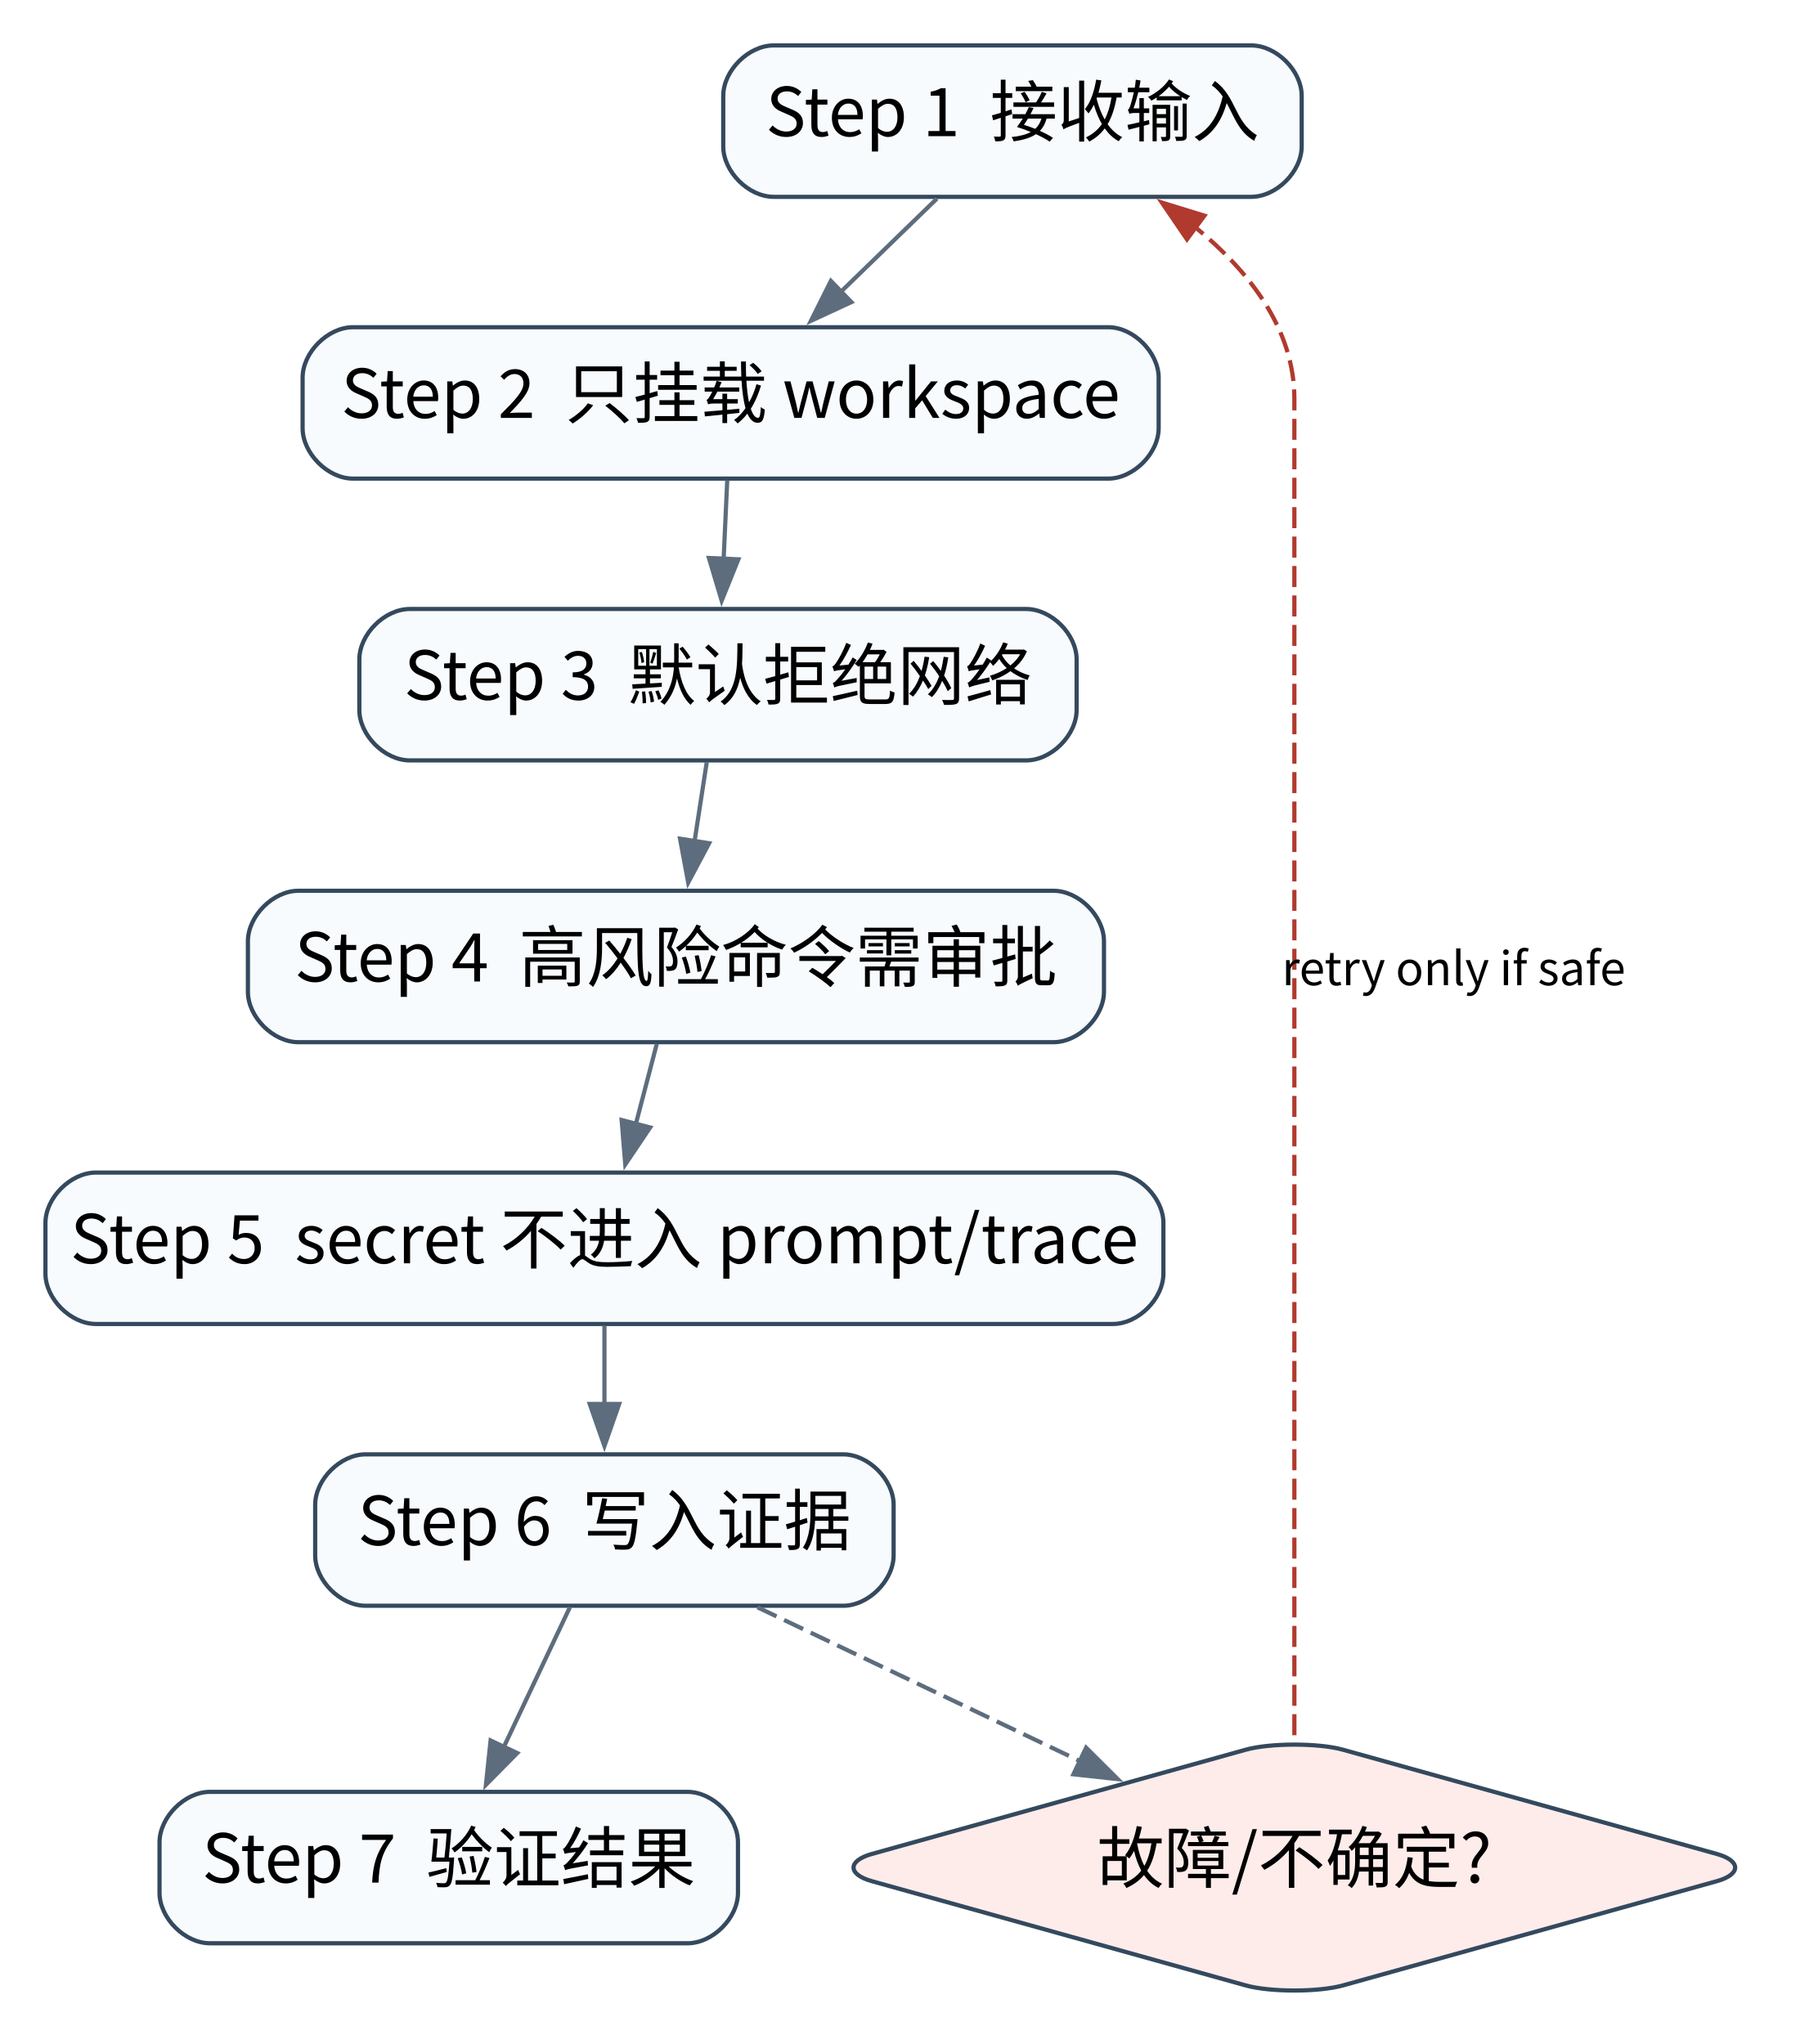
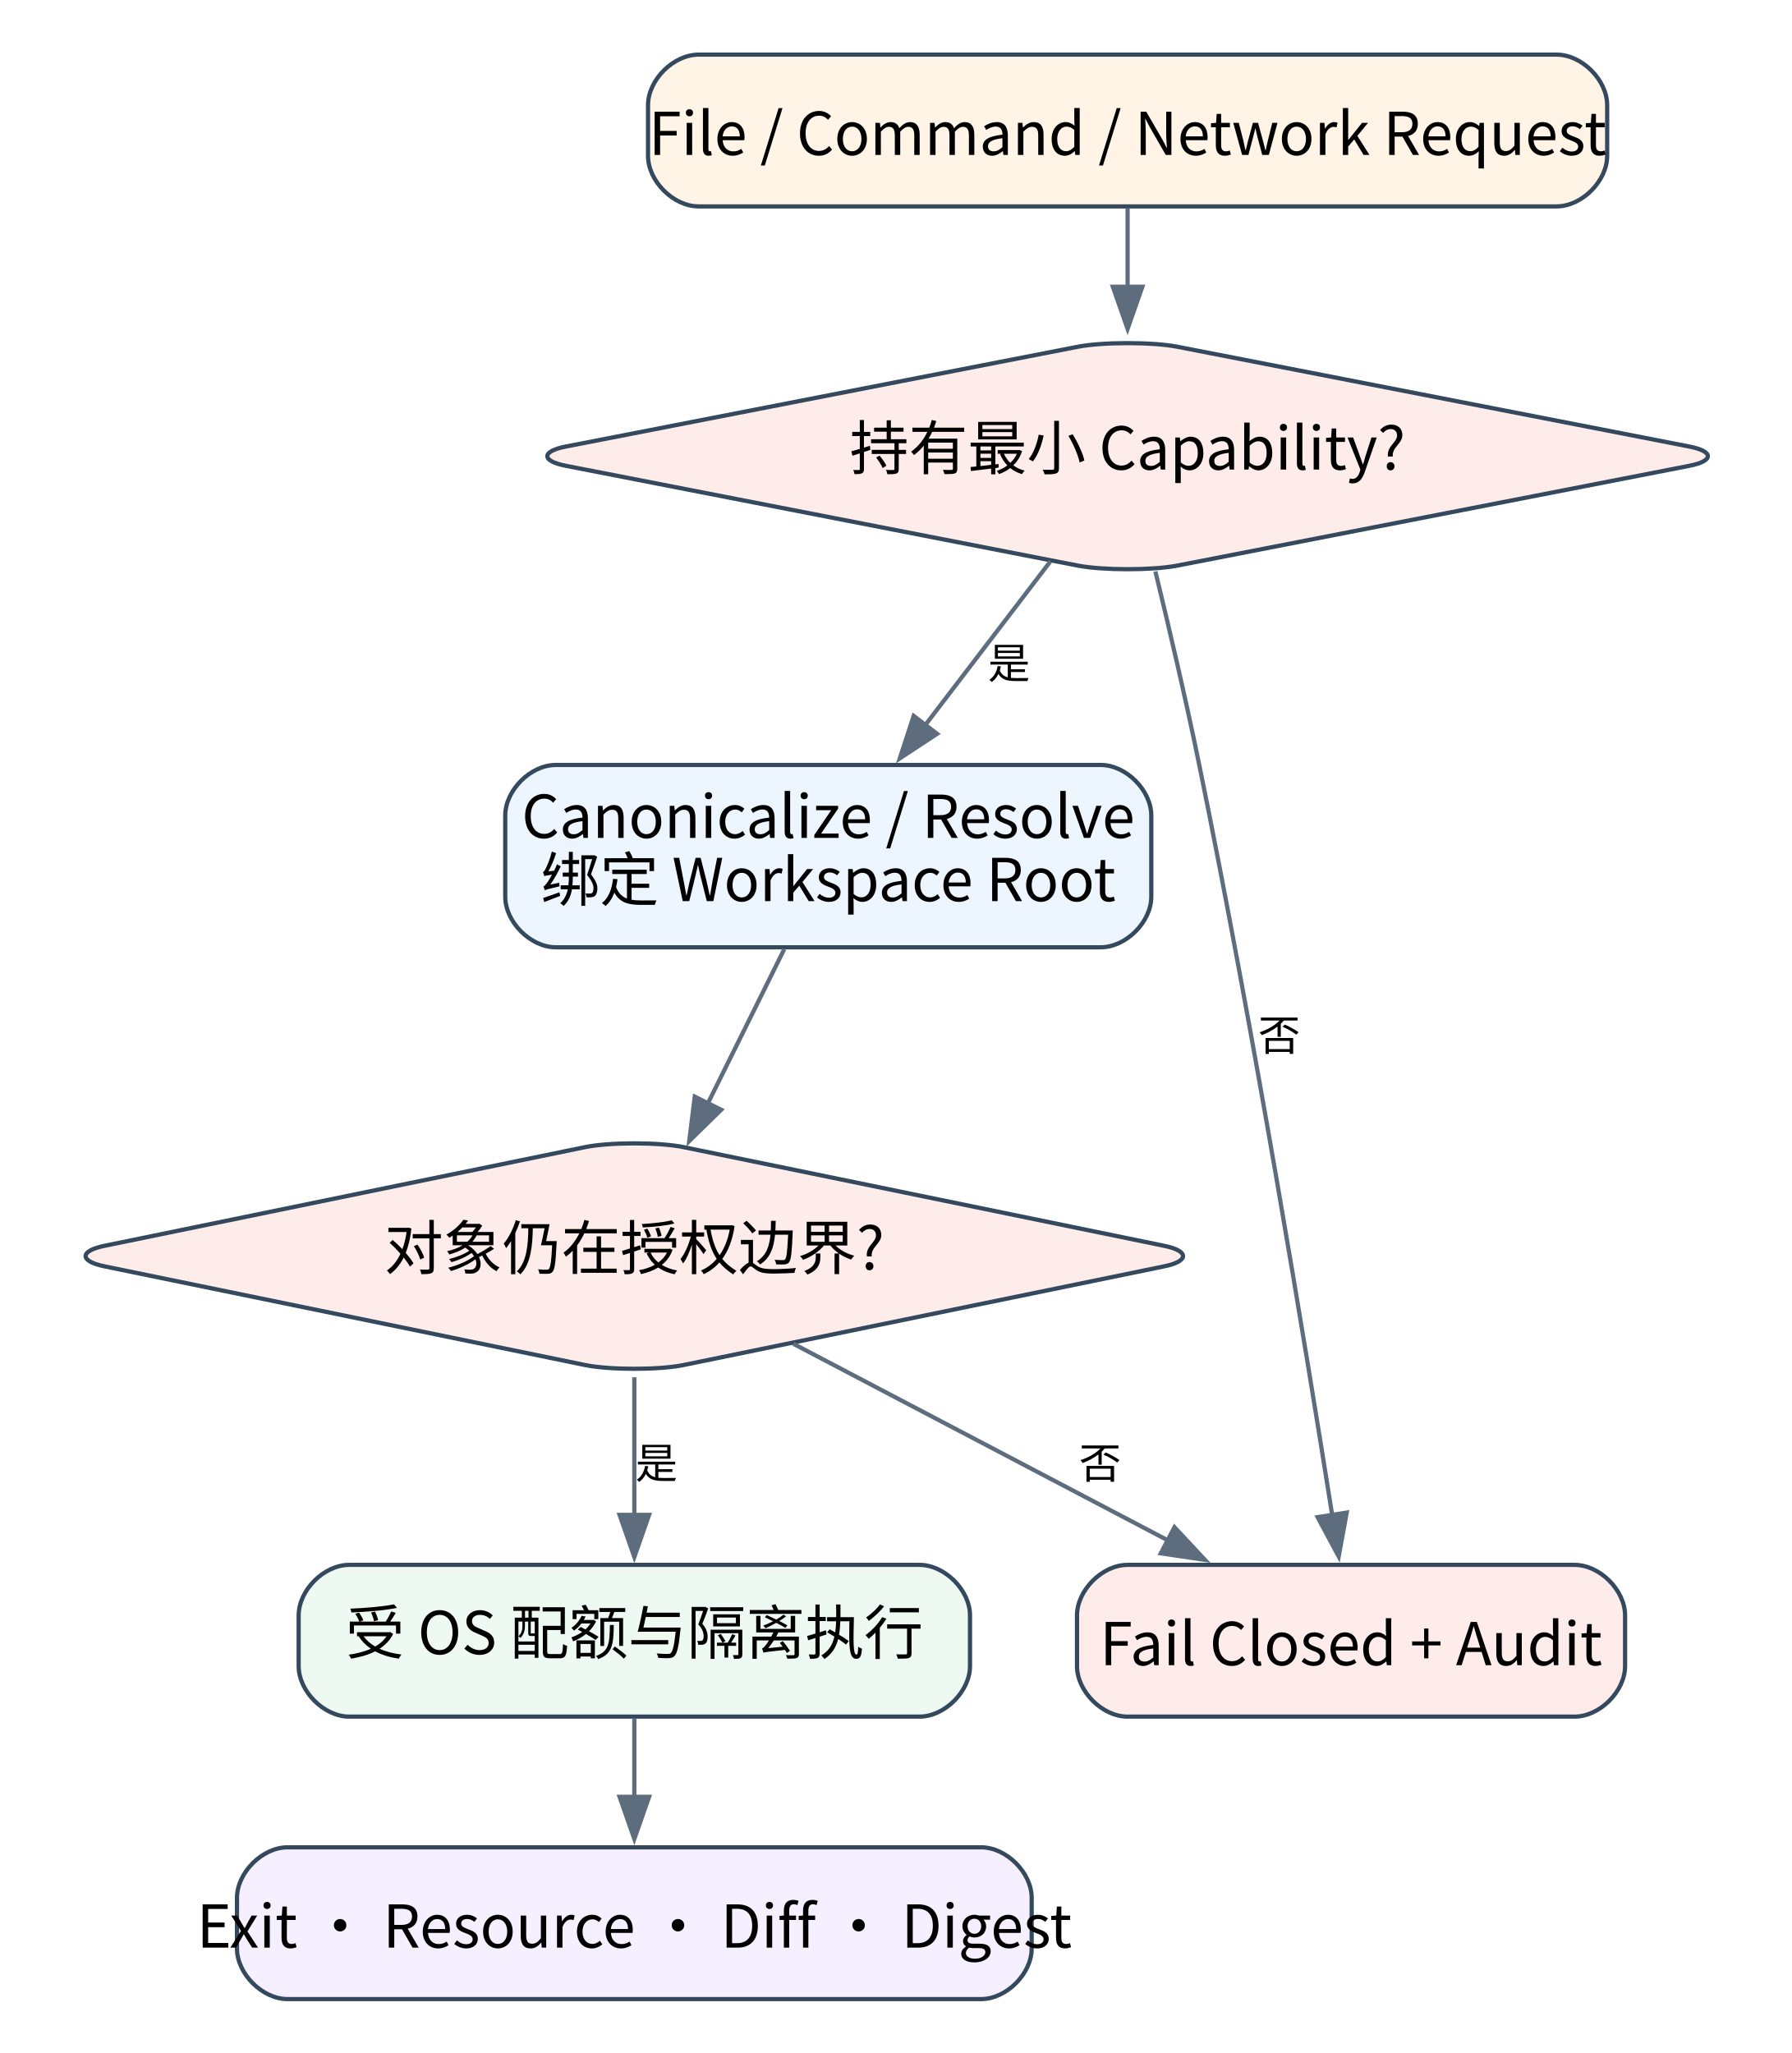
- <svg xmlns="http://www.w3.org/2000/svg" width="430pt" height="486pt" viewBox="0.00 0.00 430.00 486.00">
-   <g id="graph0" class="graph" transform="scale(1 1) rotate(0) translate(10.8 475.3)">
+ <svg xmlns="http://www.w3.org/2000/svg" width="425pt" height="487pt" viewBox="0.00 0.00 425.00 487.00">
+   <g id="graph0" class="graph" transform="scale(1 1) rotate(0) translate(12.96 474.21)">
    <g id="node1" class="node">
-       <path fill="#f8fbfd" stroke="#34495e" d="M286.62,-464.5C286.62,-464.5 173.12,-464.5 173.12,-464.5 167.12,-464.5 161.12,-458.5 161.12,-452.5 161.12,-452.5 161.12,-440.5 161.12,-440.5 161.12,-434.5 167.12,-428.5 173.12,-428.5 173.12,-428.5 286.62,-428.5 286.62,-428.5 292.62,-428.5 298.62,-434.5 298.62,-440.5 298.62,-440.5 298.62,-452.5 298.62,-452.5 298.62,-458.5 292.62,-464.5 286.62,-464.5" />
-       <text xml:space="preserve" text-anchor="middle" x="229.88" y="-442.93" font-family="Noto Sans CJK SC" font-size="16.00">Step 1  接收输入</text>
+       <path fill="#fff4e6" stroke="#34495e" d="M356.25,-461.25C356.25,-461.25 152.75,-461.25 152.75,-461.25 146.75,-461.25 140.75,-455.25 140.75,-449.25 140.75,-449.25 140.75,-437.25 140.75,-437.25 140.75,-431.25 146.75,-425.25 152.75,-425.25 152.75,-425.25 356.25,-425.25 356.25,-425.25 362.25,-425.25 368.25,-431.25 368.25,-437.25 368.25,-437.25 368.25,-449.25 368.25,-449.25 368.25,-455.25 362.25,-461.25 356.25,-461.25" />
+       <text xml:space="preserve" text-anchor="middle" x="254.5" y="-437.45" font-family="Noto Sans CJK SC" font-size="14.00">File / Command / Network Request</text>
    </g>
    <g id="node2" class="node">
-       <path fill="#f8fbfd" stroke="#34495e" d="M252.62,-397.5C252.62,-397.5 73.13,-397.5 73.13,-397.5 67.12,-397.5 61.13,-391.5 61.13,-385.5 61.13,-385.5 61.13,-373.5 61.13,-373.5 61.13,-367.5 67.13,-361.5 73.13,-361.5 73.13,-361.5 252.62,-361.5 252.62,-361.5 258.62,-361.5 264.62,-367.5 264.62,-373.5 264.62,-373.5 264.62,-385.5 264.62,-385.5 264.62,-391.5 258.62,-397.5 252.62,-397.5" />
-       <text xml:space="preserve" text-anchor="middle" x="162.88" y="-375.93" font-family="Noto Sans CJK SC" font-size="16.00">Step 2  只挂载 workspace</text>
+       <path fill="#fdecea" stroke="#34495e" d="M242.72,-391.96C242.72,-391.96 121.28,-368.29 121.28,-368.29 115.39,-367.15 115.39,-364.85 121.28,-363.71 121.28,-363.71 242.72,-340.04 242.72,-340.04 248.61,-338.9 260.39,-338.9 266.28,-340.04 266.28,-340.04 387.72,-363.71 387.72,-363.71 393.61,-364.85 393.61,-367.15 387.72,-368.29 387.72,-368.29 266.28,-391.96 266.28,-391.96 260.39,-393.1 248.61,-393.1 242.72,-391.96" />
+       <text xml:space="preserve" text-anchor="middle" x="254.5" y="-362.82" font-family="Noto Sans CJK SC" font-size="14.00">持有最小 Capability?</text>
    </g>
    <g id="edge1" class="edge">
-       <path fill="none" stroke="#5d6d7e" d="M211.92,-428.08C204.86,-421.23 196.62,-413.24 188.93,-405.77" />
-       <polygon fill="#5d6d7e" stroke="#5d6d7e" points="191.58,-403.47 181.97,-399.02 186.71,-408.5 191.58,-403.47" />
+       <path fill="none" stroke="#5d6d7e" d="M254.5,-424.8C254.5,-419.07 254.5,-412.45 254.5,-405.79" />
+       <polygon fill="#5d6d7e" stroke="#5d6d7e" points="258,-406.19 254.5,-396.19 251,-406.19 258,-406.19" />
    </g>
    <g id="node3" class="node">
-       <path fill="#f8fbfd" stroke="#34495e" d="M233.12,-330.5C233.12,-330.5 86.63,-330.5 86.63,-330.5 80.62,-330.5 74.62,-324.5 74.62,-318.5 74.62,-318.5 74.62,-306.5 74.62,-306.5 74.62,-300.5 80.62,-294.5 86.62,-294.5 86.62,-294.5 233.12,-294.5 233.12,-294.5 239.12,-294.5 245.12,-300.5 245.12,-306.5 245.12,-306.5 245.12,-318.5 245.12,-318.5 245.12,-324.5 239.12,-330.5 233.12,-330.5" />
-       <text xml:space="preserve" text-anchor="middle" x="159.88" y="-308.93" font-family="Noto Sans CJK SC" font-size="16.00">Step 3  默认拒绝网络</text>
+       <path fill="#edf5ff" stroke="#34495e" d="M248.12,-292.75C248.12,-292.75 118.87,-292.75 118.87,-292.75 112.88,-292.75 106.88,-286.75 106.88,-280.75 106.88,-280.75 106.88,-261.5 106.88,-261.5 106.88,-255.5 112.88,-249.5 118.88,-249.5 118.88,-249.5 248.12,-249.5 248.12,-249.5 254.12,-249.5 260.12,-255.5 260.12,-261.5 260.12,-261.5 260.12,-280.75 260.12,-280.75 260.12,-286.75 254.12,-292.75 248.12,-292.75" />
+       <text xml:space="preserve" text-anchor="middle" x="183.5" y="-275.45" font-family="Noto Sans CJK SC" font-size="14.00">Canonicalize / Resolve</text>
+       <text xml:space="preserve" text-anchor="middle" x="183.5" y="-260.45" font-family="Noto Sans CJK SC" font-size="14.00">绑定 Workspace Root</text>
    </g>
    <g id="edge2" class="edge">
-       <path fill="none" stroke="#5d6d7e" d="M162.07,-361.08C161.8,-355.25 161.49,-348.59 161.2,-342.14" />
-       <polygon fill="#5d6d7e" stroke="#5d6d7e" points="164.71,-342.31 160.75,-332.48 157.72,-342.63 164.71,-342.31" />
+       <path fill="none" stroke="#5d6d7e" d="M236.22,-341.08C227.09,-329.15 215.96,-314.59 206.29,-301.93" />
+       <polygon fill="#5d6d7e" stroke="#5d6d7e" points="209.32,-300.14 200.47,-294.32 203.76,-304.39 209.32,-300.14" />
+       <text xml:space="preserve" text-anchor="middle" x="226.38" y="-313.25" font-family="Noto Sans CJK SC" font-size="10.00">是</text>
+     </g>
+     <g id="node7" class="node">
+       <path fill="#fdecea" stroke="#34495e" d="M360.5,-103C360.5,-103 254.5,-103 254.5,-103 248.5,-103 242.5,-97 242.5,-91 242.5,-91 242.5,-79 242.5,-79 242.5,-73 248.5,-67 254.5,-67 254.5,-67 360.5,-67 360.5,-67 366.5,-67 372.5,-73 372.5,-79 372.5,-79 372.5,-91 372.5,-91 372.5,-97 366.5,-103 360.5,-103" />
+       <text xml:space="preserve" text-anchor="middle" x="307.5" y="-79.2" font-family="Noto Sans CJK SC" font-size="14.00">Fail Closed + Audit</text>
+     </g>
+     <g id="edge3" class="edge">
+       <path fill="none" stroke="#5d6d7e" d="M261.09,-338.66C264.41,-325 268.38,-308.03 271.5,-292.75 284.43,-229.51 296.71,-154.78 303.04,-114.75" />
+       <polygon fill="#5d6d7e" stroke="#5d6d7e" points="306.48,-115.41 304.57,-104.99 299.57,-114.32 306.48,-115.41" />
+       <text xml:space="preserve" text-anchor="middle" x="290.46" y="-225" font-family="Noto Sans CJK SC" font-size="10.00">否</text>
    </g>
    <g id="node4" class="node">
-       <path fill="#f8fbfd" stroke="#34495e" d="M239.62,-263.5C239.62,-263.5 60.13,-263.5 60.13,-263.5 54.13,-263.5 48.13,-257.5 48.13,-251.5 48.13,-251.5 48.13,-239.5 48.13,-239.5 48.13,-233.5 54.13,-227.5 60.13,-227.5 60.13,-227.5 239.62,-227.5 239.62,-227.5 245.62,-227.5 251.62,-233.5 251.62,-239.5 251.62,-239.5 251.62,-251.5 251.62,-251.5 251.62,-257.5 245.62,-263.5 239.62,-263.5" />
-       <text xml:space="preserve" text-anchor="middle" x="149.88" y="-241.93" font-family="Noto Sans CJK SC" font-size="16.00">Step 4  高风险命令需审批</text>
+       <path fill="#fdecea" stroke="#34495e" d="M125.75,-202.08C125.75,-202.08 11.75,-178.67 11.75,-178.67 5.88,-177.46 5.88,-175.04 11.75,-173.83 11.75,-173.83 125.75,-150.42 125.75,-150.42 131.62,-149.21 143.38,-149.21 149.25,-150.42 149.25,-150.42 263.25,-173.83 263.25,-173.83 269.12,-175.04 269.12,-177.46 263.25,-178.67 263.25,-178.67 149.25,-202.08 149.25,-202.08 143.38,-203.29 131.62,-203.29 125.75,-202.08" />
+       <text xml:space="preserve" text-anchor="middle" x="137.5" y="-173.07" font-family="Noto Sans CJK SC" font-size="14.00">对象仍在授权边界?</text>
    </g>
-     <g id="edge3" class="edge">
-       <path fill="none" stroke="#5d6d7e" d="M157.2,-294.08C156.3,-288.25 155.27,-281.59 154.28,-275.14" />
-       <polygon fill="#5d6d7e" stroke="#5d6d7e" points="157.77,-274.81 152.79,-265.46 150.85,-275.88 157.77,-274.81" />
+     <g id="edge4" class="edge">
+       <path fill="none" stroke="#5d6d7e" d="M173.06,-249.05C167.68,-238.18 160.97,-224.63 154.83,-212.25" />
+       <polygon fill="#5d6d7e" stroke="#5d6d7e" points="158.1,-210.96 150.53,-203.55 151.83,-214.07 158.1,-210.96" />
    </g>
    <g id="node5" class="node">
-       <path fill="#f8fbfd" stroke="#34495e" d="M253.75,-196.5C253.75,-196.5 12,-196.5 12,-196.5 6,-196.5 0,-190.5 0,-184.5 0,-184.5 0,-172.5 0,-172.5 0,-166.5 6,-160.5 12,-160.5 12,-160.5 253.75,-160.5 253.75,-160.5 259.75,-160.5 265.75,-166.5 265.75,-172.5 265.75,-172.5 265.75,-184.5 265.75,-184.5 265.75,-190.5 259.75,-196.5 253.75,-196.5" />
-       <text xml:space="preserve" text-anchor="middle" x="132.88" y="-174.93" font-family="Noto Sans CJK SC" font-size="16.00">Step 5  secret 不进入 prompt/trace</text>
+       <path fill="#eef9f1" stroke="#34495e" d="M205.12,-103C205.12,-103 69.88,-103 69.88,-103 63.88,-103 57.88,-97 57.88,-91 57.88,-91 57.88,-79 57.88,-79 57.88,-73 63.88,-67 69.88,-67 69.88,-67 205.12,-67 205.12,-67 211.12,-67 217.12,-73 217.12,-79 217.12,-79 217.12,-91 217.12,-91 217.12,-97 211.12,-103 205.12,-103" />
+       <text xml:space="preserve" text-anchor="middle" x="137.5" y="-81.83" font-family="Noto Sans CJK SC" font-size="14.00">受 OS 配额与隔离执行</text>
    </g>
-     <g id="edge4" class="edge">
-       <path fill="none" stroke="#5d6d7e" d="M145.32,-227.08C143.76,-221.11 141.97,-214.26 140.24,-207.65" />
-       <polygon fill="#5d6d7e" stroke="#5d6d7e" points="143.74,-207.22 137.83,-198.43 136.97,-208.99 143.74,-207.22" />
+     <g id="edge5" class="edge">
+       <path fill="none" stroke="#5d6d7e" d="M137.5,-147.5C137.5,-137.02 137.5,-125.07 137.5,-114.52" />
+       <polygon fill="#5d6d7e" stroke="#5d6d7e" points="141,-114.86 137.5,-104.86 134,-114.86 141,-114.86" />
+       <text xml:space="preserve" text-anchor="middle" x="142.75" y="-123.5" font-family="Noto Sans CJK SC" font-size="10.00">是</text>
+     </g>
+     <g id="edge6" class="edge">
+       <path fill="none" stroke="#5d6d7e" d="M175.23,-155.44C201.51,-141.64 236.63,-123.21 264.08,-108.8" />
+       <polygon fill="#5d6d7e" stroke="#5d6d7e" points="265.62,-111.94 272.85,-104.19 262.37,-105.74 265.62,-111.94" />
+       <text xml:space="preserve" text-anchor="middle" x="247.98" y="-123.5" font-family="Noto Sans CJK SC" font-size="10.00">否</text>
    </g>
    <g id="node6" class="node">
-       <path fill="#f8fbfd" stroke="#34495e" d="M189.62,-129.5C189.62,-129.5 76.12,-129.5 76.12,-129.5 70.13,-129.5 64.12,-123.5 64.12,-117.5 64.12,-117.5 64.12,-105.5 64.12,-105.5 64.12,-99.5 70.12,-93.5 76.12,-93.5 76.12,-93.5 189.62,-93.5 189.62,-93.5 195.62,-93.5 201.62,-99.5 201.62,-105.5 201.62,-105.5 201.62,-117.5 201.62,-117.5 201.62,-123.5 195.62,-129.5 189.62,-129.5" />
-       <text xml:space="preserve" text-anchor="middle" x="132.88" y="-107.92" font-family="Noto Sans CJK SC" font-size="16.00">Step 6  写入证据</text>
-     </g>
-     <g id="edge5" class="edge">
-       <path fill="none" stroke="#5d6d7e" d="M132.88,-160.08C132.88,-154.25 132.88,-147.59 132.88,-141.14" />
-       <polygon fill="#5d6d7e" stroke="#5d6d7e" points="136.38,-141.48 132.88,-131.48 129.38,-141.48 136.38,-141.48" />
-     </g>
-     <g id="node7" class="node">
-       <path fill="#f8fbfd" stroke="#34495e" d="M152.62,-49.25C152.62,-49.25 39.12,-49.25 39.12,-49.25 33.13,-49.25 27.12,-43.25 27.12,-37.25 27.12,-37.25 27.12,-25.25 27.12,-25.25 27.12,-19.25 33.12,-13.25 39.12,-13.25 39.12,-13.25 152.62,-13.25 152.62,-13.25 158.62,-13.25 164.62,-19.25 164.62,-25.25 164.62,-25.25 164.62,-37.25 164.62,-37.25 164.62,-43.25 158.62,-49.25 152.62,-49.25" />
-       <text xml:space="preserve" text-anchor="middle" x="95.88" y="-27.68" font-family="Noto Sans CJK SC" font-size="16.00">Step 7  验证结果</text>
-     </g>
-     <g id="edge6" class="edge">
-       <path fill="none" stroke="#5d6d7e" d="M124.66,-93.13C120.02,-83.31 114.1,-70.79 108.84,-59.67" />
-       <polygon fill="#5d6d7e" stroke="#5d6d7e" points="112.15,-58.48 104.71,-50.94 105.82,-61.47 112.15,-58.48" />
-     </g>
-     <g id="node8" class="node">
-       <path fill="#fdecea" stroke="#34495e" d="M285.32,-59.27C285.32,-59.27 196.43,-34.48 196.43,-34.48 190.65,-32.86 190.65,-29.64 196.43,-28.02 196.43,-28.02 285.32,-3.23 285.32,-3.23 291.1,-1.61 302.65,-1.61 308.43,-3.23 308.43,-3.23 397.32,-28.02 397.32,-28.02 403.1,-29.64 403.1,-32.86 397.32,-34.48 397.32,-34.48 308.43,-59.27 308.43,-59.27 302.65,-60.89 291.1,-60.89 285.32,-59.27" />
-       <text xml:space="preserve" text-anchor="middle" x="296.88" y="-27.68" font-family="Noto Sans CJK SC" font-size="16.00">故障/不确定?</text>
+       <path fill="#f6efff" stroke="#34495e" d="M219.75,-36C219.75,-36 55.25,-36 55.25,-36 49.25,-36 43.25,-30 43.25,-24 43.25,-24 43.25,-12 43.25,-12 43.25,-6 49.25,0 55.25,0 55.25,0 219.75,0 219.75,0 225.75,0 231.75,-6 231.75,-12 231.75,-12 231.75,-24 231.75,-24 231.75,-30 225.75,-36 219.75,-36" />
+       <text xml:space="preserve" text-anchor="middle" x="137.5" y="-12.2" font-family="Noto Sans CJK SC" font-size="14.00">Exit · Resource · Diff · Digest</text>
    </g>
    <g id="edge7" class="edge">
-       <path fill="none" stroke="#5d6d7e" stroke-dasharray="5,2" d="M169.27,-93.13C191.81,-82.38 221.1,-68.41 245.92,-56.56" />
-       <polygon fill="#5d6d7e" stroke="#5d6d7e" points="247.38,-59.75 254.89,-52.28 244.36,-53.43 247.38,-59.75" />
-     </g>
-     <g id="edge8" class="edge">
-       <path fill="none" stroke="#b03a2e" stroke-dasharray="5,2" d="M296.88,-62.72C296.88,-77.2 296.88,-94.74 296.88,-110.5 296.88,-380.5 296.88,-380.5 296.88,-380.5 296.88,-397.09 286.16,-410.81 273.3,-421.3" />
-       <polygon fill="#b03a2e" stroke="#b03a2e" points="271.35,-418.39 265.38,-427.14 275.5,-424.02 271.35,-418.39" />
-       <text xml:space="preserve" text-anchor="middle" x="334.75" y="-241.05" font-family="Noto Sans CJK SC" font-size="11.00">retry only if safe</text>
+       <path fill="none" stroke="#5d6d7e" d="M137.5,-66.58C137.5,-60.75 137.5,-54.09 137.5,-47.64" />
+       <polygon fill="#5d6d7e" stroke="#5d6d7e" points="141,-47.98 137.5,-37.98 134,-47.98 141,-47.98" />
    </g>
  </g>
</svg>
